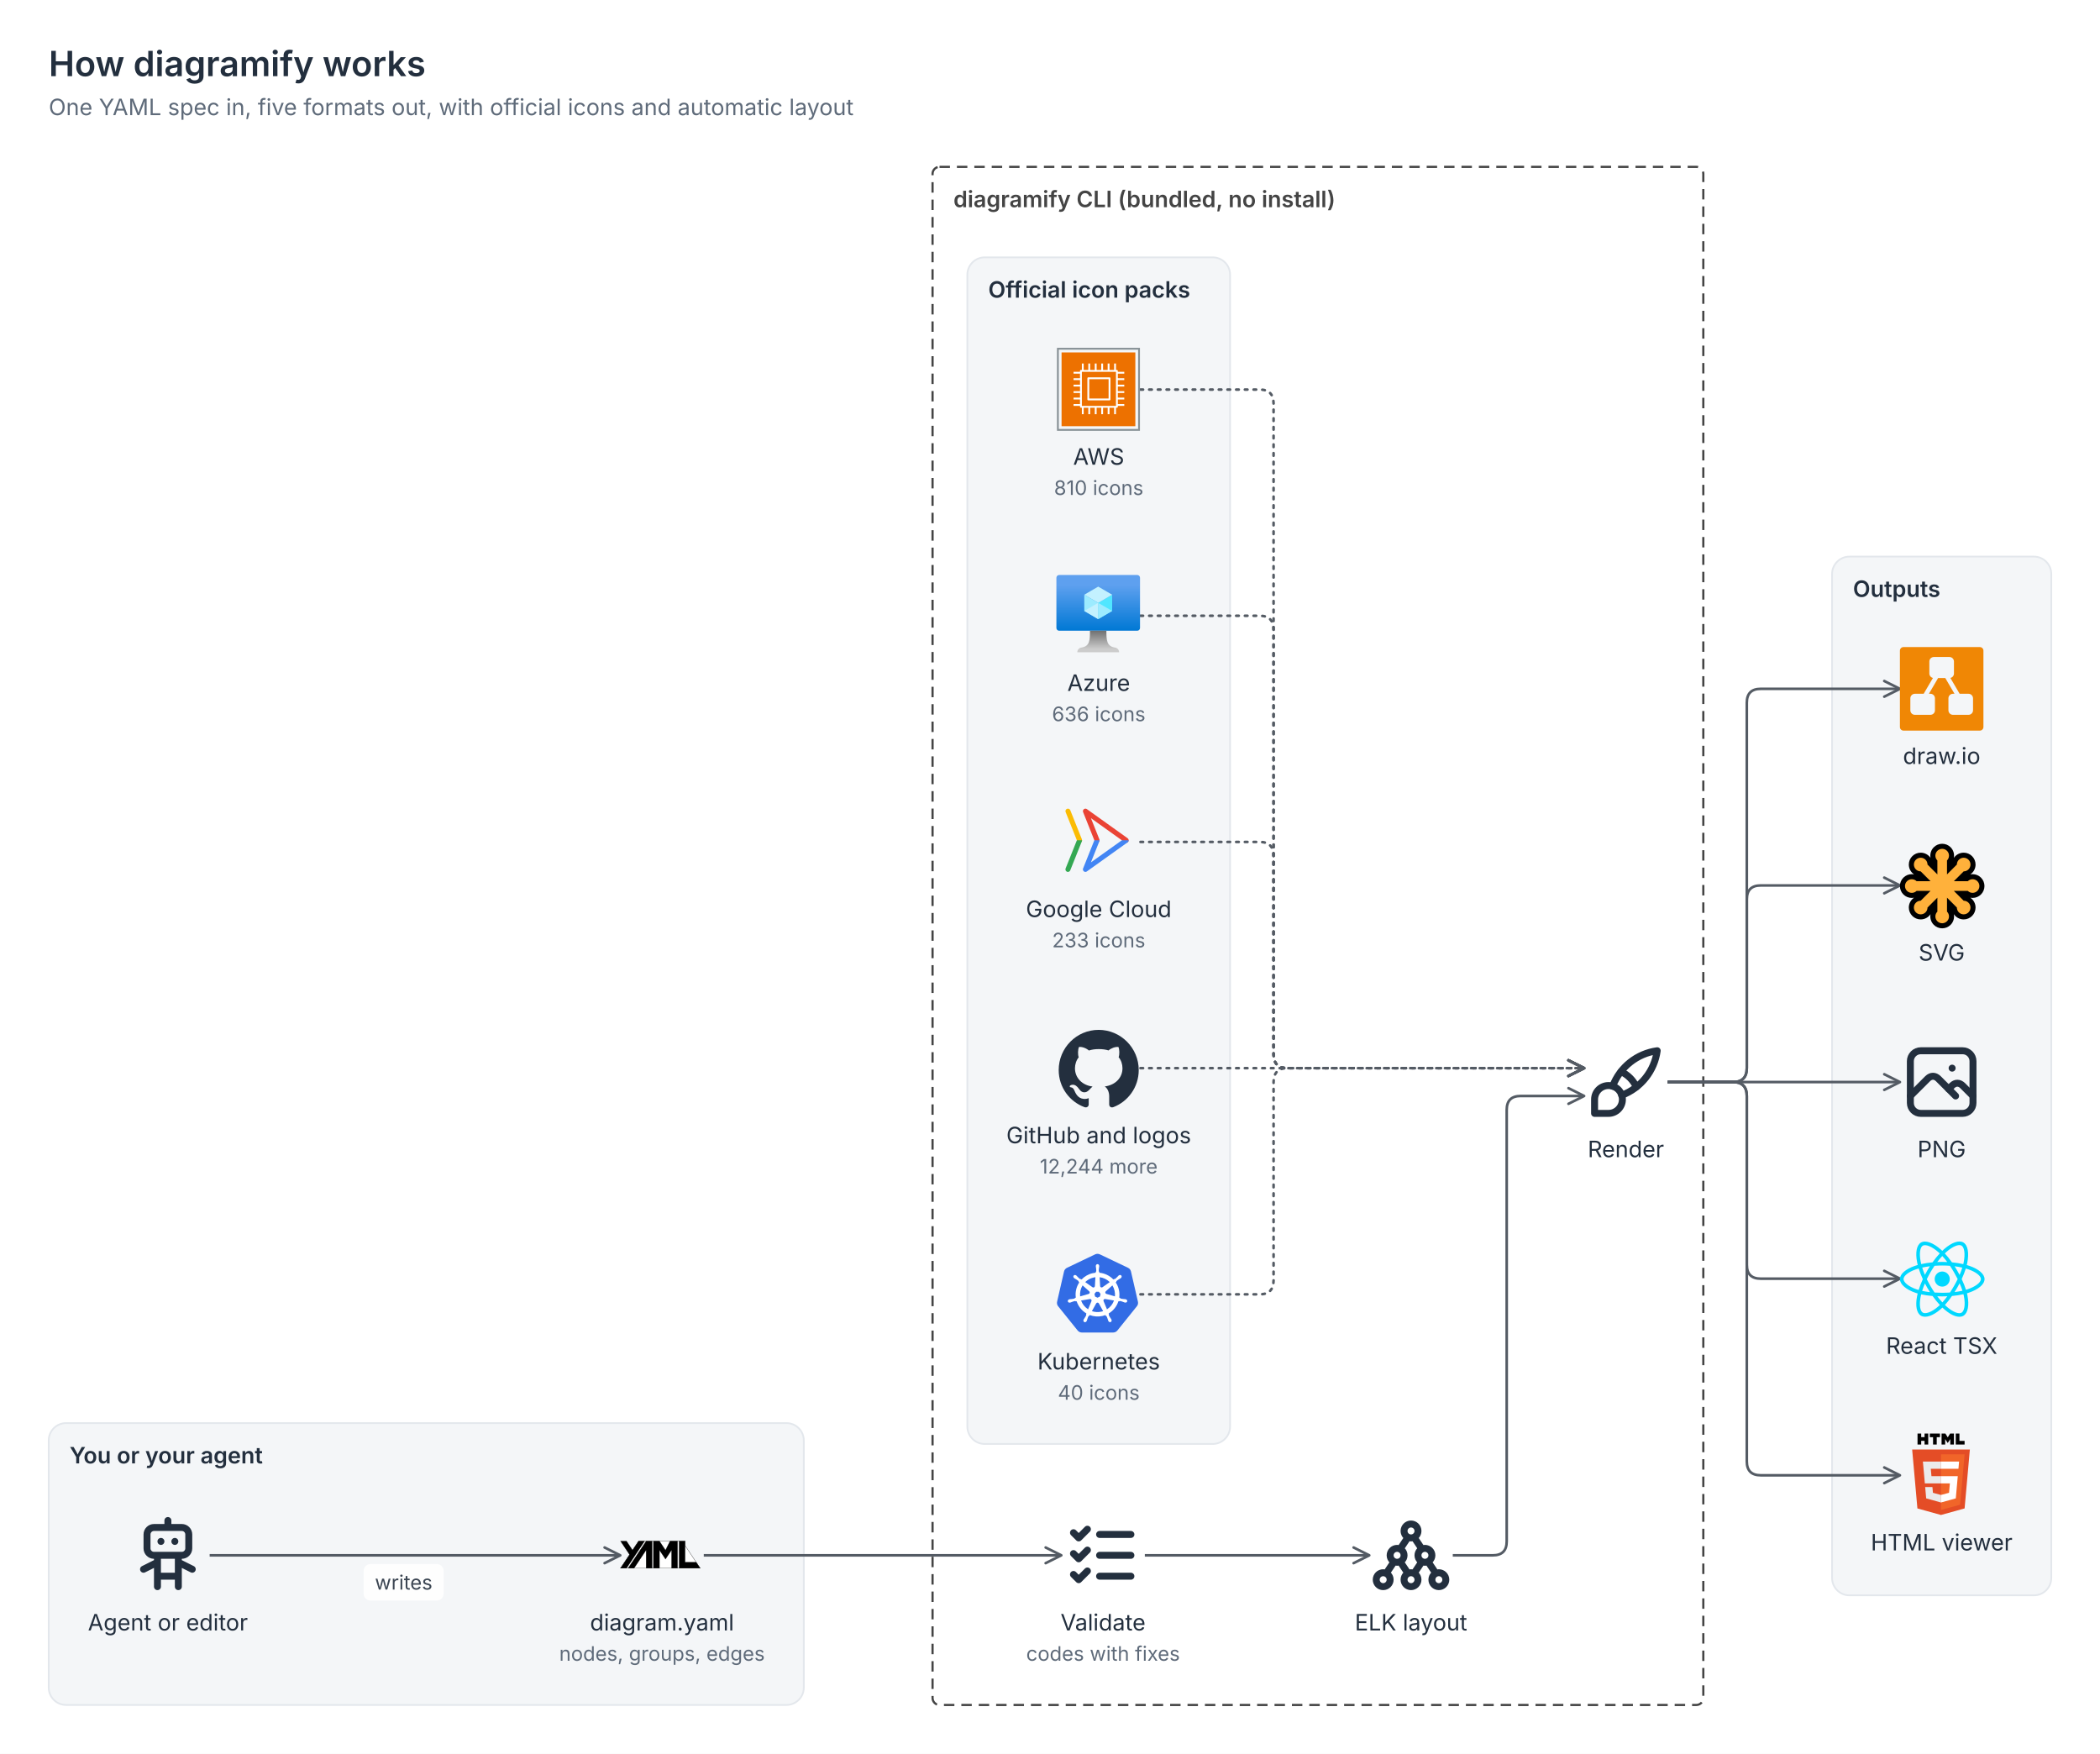
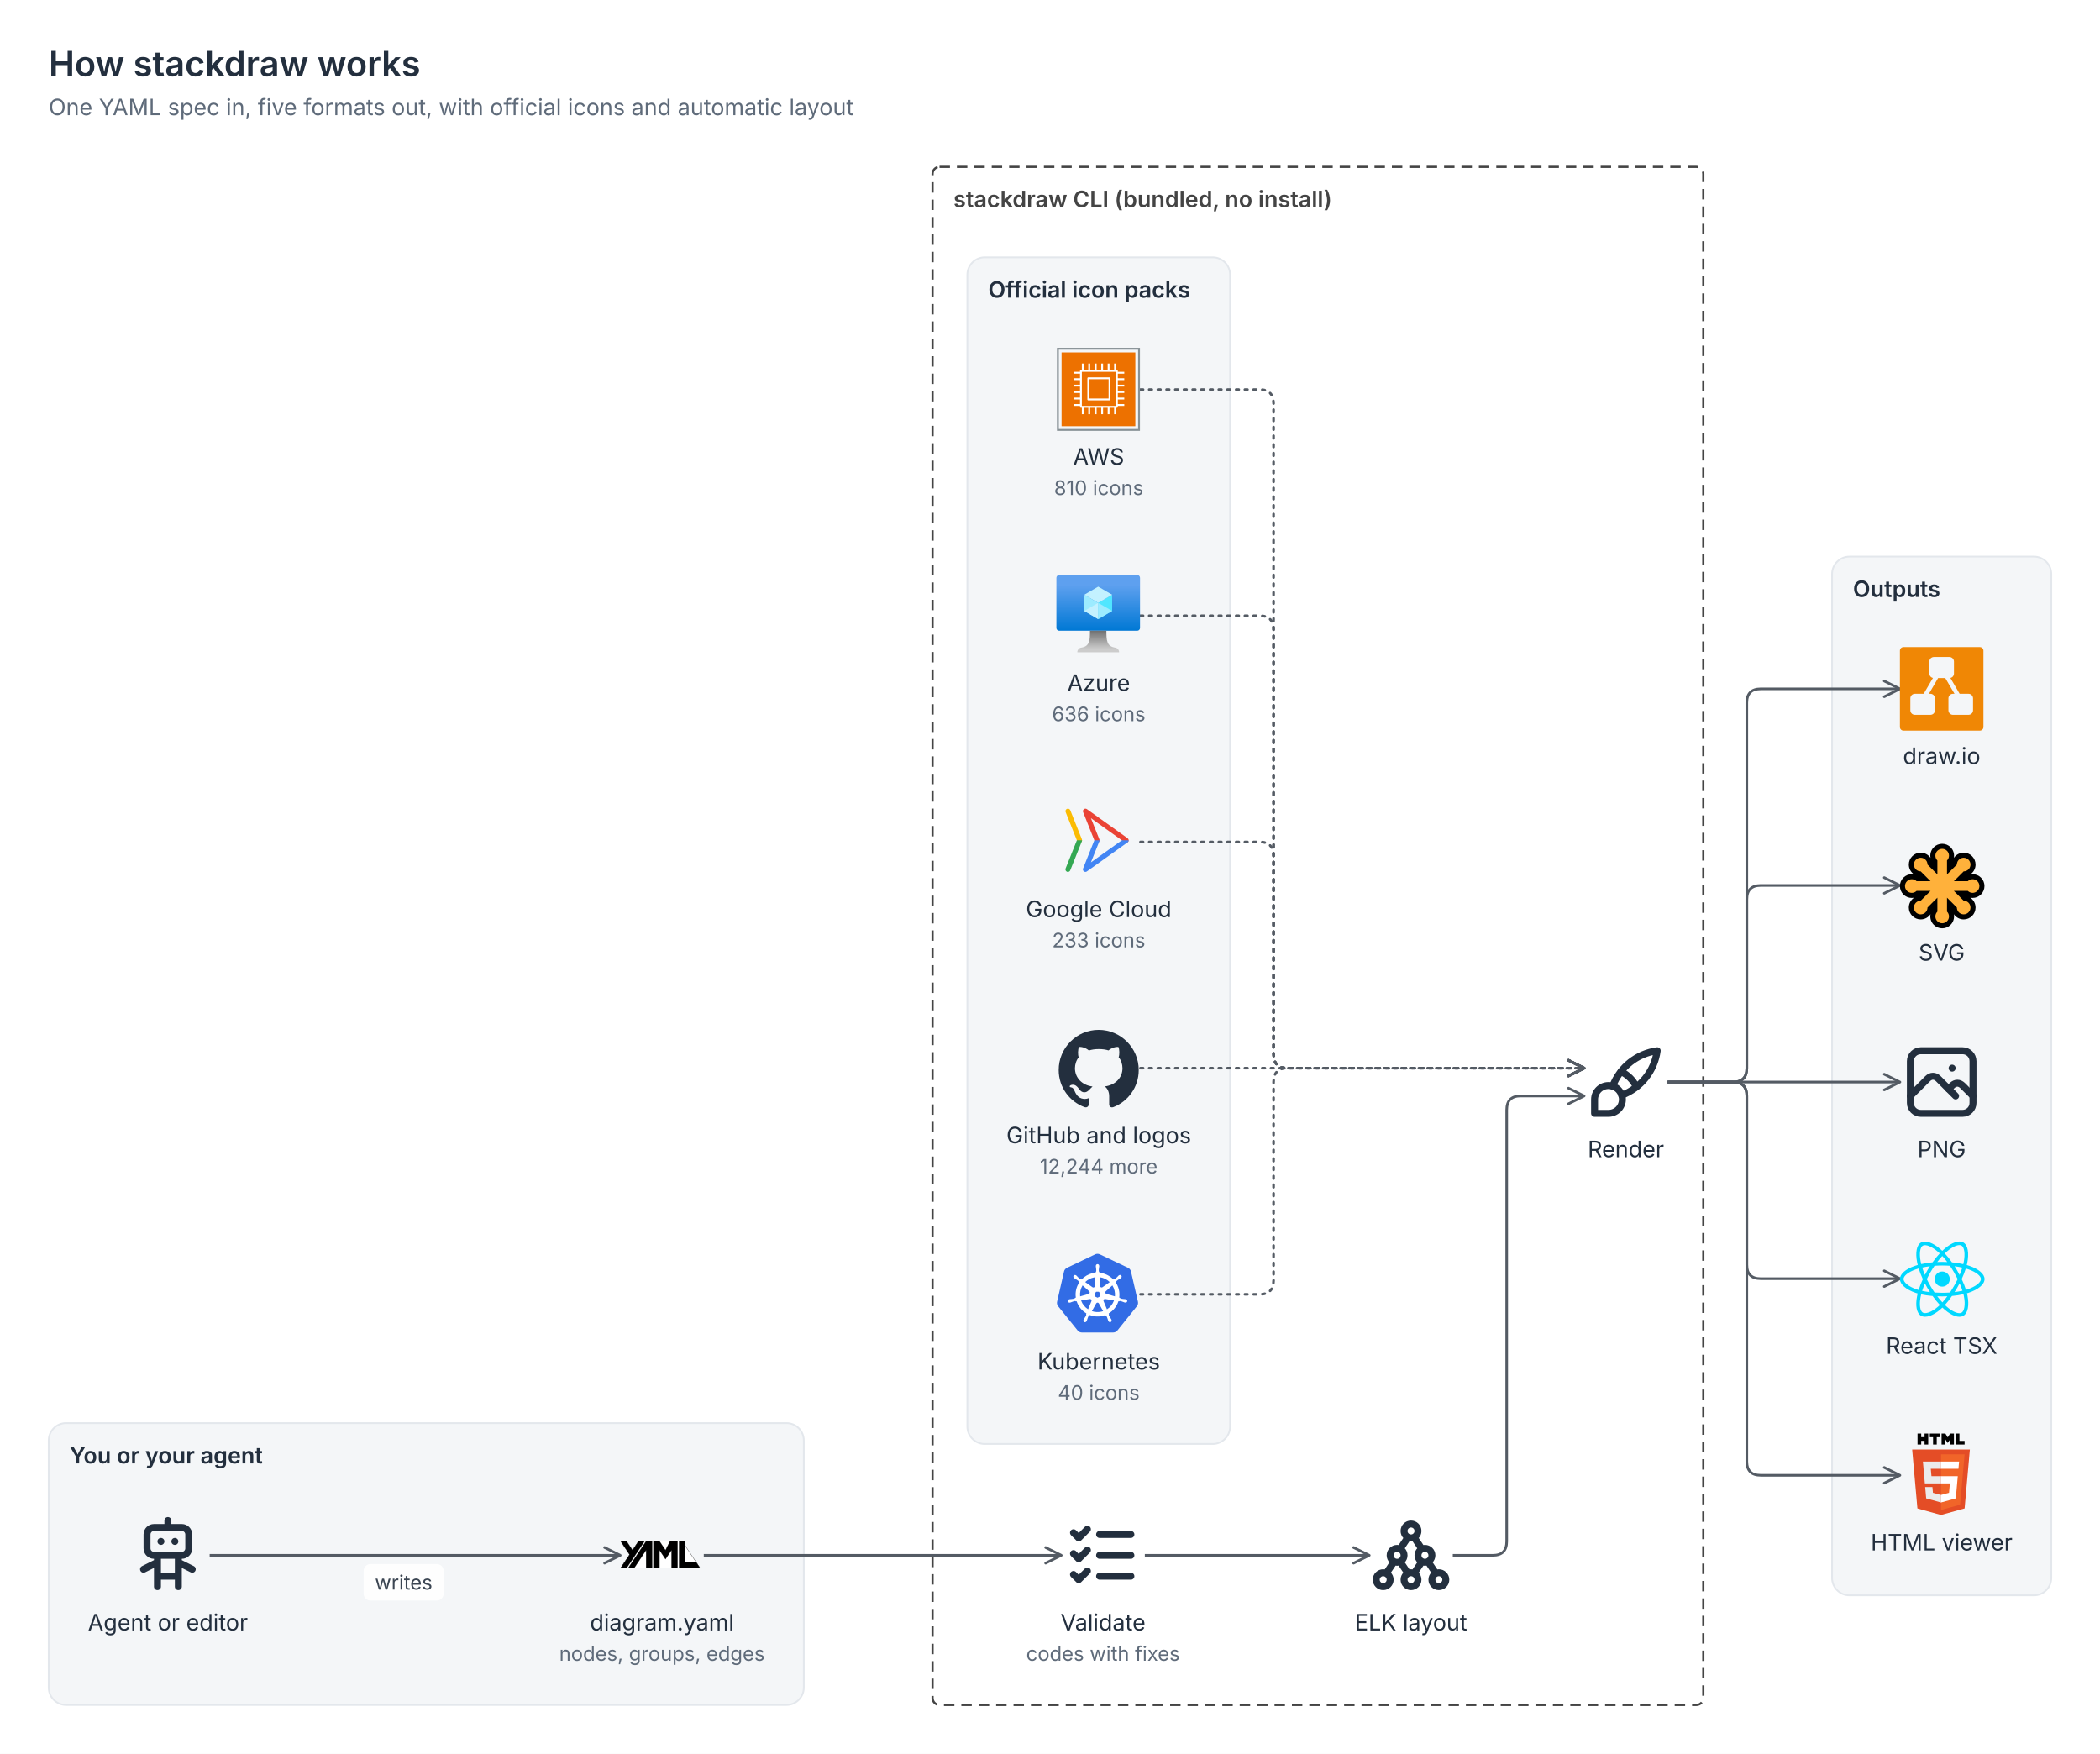
- <svg xmlns="http://www.w3.org/2000/svg" width="1207" height="1008" viewBox="0 0 1207 1008" role="img" aria-labelledby="dfy-title dfy-desc" font-family="Inter, 'Segoe UI', -apple-system, BlinkMacSystemFont, Roboto, 'Helvetica Neue', Arial, sans-serif">
+ <svg xmlns="http://www.w3.org/2000/svg" width="1207" height="1008" viewBox="0 0 1207 1008" role="img" aria-labelledby="sdw-title sdw-desc" font-family="Inter, 'Segoe UI', -apple-system, BlinkMacSystemFont, Roboto, 'Helvetica Neue', Arial, sans-serif">
  <rect width="1207" height="1008" fill="#ffffff" />
  <text font-size="20" font-weight="600" fill="#232f3e">
-     <tspan x="28" y="43.78">How diagramify works</tspan>
+     <tspan x="28" y="43.78">How stackdraw works</tspan>
  </text>
  <text font-size="13" fill="#5f6b7a">
    <tspan x="28" y="66.18">One YAML spec in, five formats out, with official icons and automatic layout</tspan>
  </text>
  <g id="g-author">
    <rect x="28" y="817.9" width="434" height="162" rx="10" fill="#f4f6f8" stroke="#e3e7ec" stroke-width="1" />
  </g>
  <g id="g-engine">
    <rect x="536" y="95.9" width="443" height="884" rx="4" fill="none" stroke="#444444" stroke-width="1.25" stroke-dasharray="6 4" />
  </g>
  <g id="g-outputs">
    <rect x="1053" y="319.9" width="126" height="597" rx="10" fill="#f4f6f8" stroke="#e3e7ec" stroke-width="1" />
  </g>
  <g id="g-catalog">
    <rect x="556" y="147.9" width="151" height="682" rx="10" fill="#f4f6f8" stroke="#e3e7ec" stroke-width="1" />
  </g>
  <g id="e-e1">
    <path d="M120.5 893.9 L355.75 893.9" fill="none" stroke="#545b64" stroke-width="1.5" stroke-linejoin="round" />
    <g opacity="0">
      <circle r="8.28" fill="#0972d3" fill-opacity="0.22" />
      <circle r="3.6" fill="#0972d3" />
      <animateMotion path="M120.5 893.9 L355.75 893.9" dur="2.473s" repeatCount="indefinite" calcMode="linear" keyPoints="0;0;1;1" keyTimes="0;0;0.636;1" />
      <animate attributeName="opacity" values="0;1;1;0;0" keyTimes="0;0.049;0.588;0.636;1" dur="2.473s" repeatCount="indefinite" />
    </g>
    <path d="M347.5 898.4 L356.5 893.9 L347.5 889.4" fill="none" stroke="#545b64" stroke-width="1.5" stroke-linecap="round" stroke-linejoin="round" />
    <rect x="209" y="898.9" width="46" height="21" rx="4" fill="#ffffff" fill-opacity="0.92" />
    <text font-size="11.5" fill="#3b4552" text-anchor="middle">
      <tspan x="232" y="913.58">writes</tspan>
    </text>
  </g>
  <g id="e-e2">
    <path d="M404.5 893.9 L459 893.9 Q467 893.9 475 893.9 L523 893.9 Q531 893.9 539 893.9 L609.25 893.9" fill="none" stroke="#545b64" stroke-width="1.5" stroke-linejoin="round" />
    <g opacity="0">
      <circle r="8.28" fill="#0972d3" fill-opacity="0.22" />
      <circle r="3.6" fill="#0972d3" />
      <animateMotion path="M404.5 893.9 L459 893.9 Q467 893.9 475 893.9 L523 893.9 Q531 893.9 539 893.9 L609.25 893.9" dur="2.27s" repeatCount="indefinite" begin="-1.403s" calcMode="linear" keyPoints="0;0;1;1" keyTimes="0;0;0.604;1" />
      <animate attributeName="opacity" values="0;1;1;0;0" keyTimes="0;0.053;0.551;0.604;1" dur="2.27s" repeatCount="indefinite" begin="-1.403s" />
    </g>
    <path d="M601 898.4 L610 893.9 L601 889.4" fill="none" stroke="#545b64" stroke-width="1.5" stroke-linecap="round" stroke-linejoin="round" />
  </g>
  <g id="e-e3">
    <path d="M658 893.9 L786.25 893.9" fill="none" stroke="#545b64" stroke-width="1.5" stroke-linejoin="round" />
    <g opacity="0">
      <circle r="8.28" fill="#0972d3" fill-opacity="0.22" />
      <circle r="3.6" fill="#0972d3" />
      <animateMotion path="M658 893.9 L786.25 893.9" dur="1.76s" repeatCount="indefinite" begin="-0.415s" calcMode="linear" keyPoints="0;0;1;1" keyTimes="0;0;0.489;1" />
      <animate attributeName="opacity" values="0;1;1;0;0" keyTimes="0;0.068;0.42;0.489;1" dur="1.76s" repeatCount="indefinite" begin="-0.415s" />
    </g>
    <path d="M778 898.4 L787 893.9 L778 889.4" fill="none" stroke="#545b64" stroke-width="1.5" stroke-linecap="round" stroke-linejoin="round" />
  </g>
  <g id="e-e4">
    <path d="M835 893.9 L858 893.9 Q866 893.9 866 885.9 L866 637.9 Q866 629.9 874 629.9 L909.75 629.9" fill="none" stroke="#545b64" stroke-width="1.5" stroke-linejoin="round" />
    <g opacity="0">
      <circle r="8.28" fill="#0972d3" fill-opacity="0.22" />
      <circle r="3.6" fill="#0972d3" />
      <animateMotion path="M835 893.9 L858 893.9 Q866 893.9 866 885.9 L866 637.9 Q866 629.9 874 629.9 L909.75 629.9" dur="3.163s" repeatCount="indefinite" begin="-2.702s" calcMode="linear" keyPoints="0;0;1;1" keyTimes="0;0;0.716;1" />
      <animate attributeName="opacity" values="0;1;1;0;0" keyTimes="0;0.038;0.678;0.716;1" dur="3.163s" repeatCount="indefinite" begin="-2.702s" />
    </g>
    <path d="M901.5 634.4 L910.5 629.9 L901.5 625.4" fill="none" stroke="#545b64" stroke-width="1.5" stroke-linecap="round" stroke-linejoin="round" />
  </g>
  <g id="e-e5">
    <path d="M655.5 223.9 L704 223.9 Q712 223.9 720 223.9 L724 223.9 Q732 223.9 732 231.9 L732 605.9 Q732 613.9 740 613.9 L803 613.9 Q811 613.9 819 613.9 L909.75 613.9" fill="none" stroke="#545b64" stroke-width="1.5" stroke-linejoin="round" stroke-dasharray="1.5 3.5" stroke-linecap="round" />
    <g opacity="0">
      <circle r="8.28" fill="#0972d3" fill-opacity="0.22" />
      <circle r="3.6" fill="#0972d3" />
      <animateMotion path="M655.5 223.9 L704 223.9 Q712 223.9 720 223.9 L724 223.9 Q732 223.9 732 231.9 L732 605.9 Q732 613.9 740 613.9 L803 613.9 Q811 613.9 819 613.9 L909.75 613.9" dur="3.3s" repeatCount="indefinite" begin="-1.558s" calcMode="linear" keyPoints="0;0;1;1" keyTimes="0;0;0.727;1" />
      <animate attributeName="opacity" values="0;1;1;0;0" keyTimes="0;0.036;0.691;0.727;1" dur="3.3s" repeatCount="indefinite" begin="-1.558s" />
    </g>
    <path d="M901.5 618.4 L910.5 613.9 L901.5 609.4" fill="none" stroke="#545b64" stroke-width="1.5" stroke-linecap="round" stroke-linejoin="round" />
  </g>
  <g id="e-e6">
    <path d="M655.5 353.9 L704 353.9 Q712 353.9 720 353.9 L724 353.9 Q732 353.9 732 361.9 L732 605.9 Q732 613.9 740 613.9 L803 613.9 Q811 613.9 819 613.9 L909.75 613.9" fill="none" stroke="#545b64" stroke-width="1.5" stroke-linejoin="round" stroke-dasharray="1.5 3.5" stroke-linecap="round" />
    <g opacity="0">
      <circle r="8.28" fill="#0972d3" fill-opacity="0.22" />
      <circle r="3.6" fill="#0972d3" />
      <animateMotion path="M655.5 353.9 L704 353.9 Q712 353.9 720 353.9 L724 353.9 Q732 353.9 732 361.9 L732 605.9 Q732 613.9 740 613.9 L803 613.9 Q811 613.9 819 613.9 L909.75 613.9" dur="3.3s" repeatCount="indefinite" begin="-0.298s" calcMode="linear" keyPoints="0;0;1;1" keyTimes="0;0;0.727;1" />
      <animate attributeName="opacity" values="0;1;1;0;0" keyTimes="0;0.036;0.691;0.727;1" dur="3.3s" repeatCount="indefinite" begin="-0.298s" />
    </g>
    <path d="M901.5 618.4 L910.5 613.9 L901.5 609.4" fill="none" stroke="#545b64" stroke-width="1.5" stroke-linecap="round" stroke-linejoin="round" />
  </g>
  <g id="e-e7">
    <path d="M655.5 483.9 L704 483.9 Q712 483.9 720 483.9 L724 483.9 Q732 483.9 732 491.9 L732 605.9 Q732 613.9 740 613.9 L803 613.9 Q811 613.9 819 613.9 L909.75 613.9" fill="none" stroke="#545b64" stroke-width="1.5" stroke-linejoin="round" stroke-dasharray="1.5 3.5" stroke-linecap="round" />
    <g opacity="0">
      <circle r="8.28" fill="#0972d3" fill-opacity="0.22" />
      <circle r="3.6" fill="#0972d3" />
      <animateMotion path="M655.5 483.9 L704 483.9 Q712 483.9 720 483.9 L724 483.9 Q732 483.9 732 491.9 L732 605.9 Q732 613.9 740 613.9 L803 613.9 Q811 613.9 819 613.9 L909.75 613.9" dur="3.3s" repeatCount="indefinite" begin="-2.337s" calcMode="linear" keyPoints="0;0;1;1" keyTimes="0;0;0.727;1" />
      <animate attributeName="opacity" values="0;1;1;0;0" keyTimes="0;0.036;0.691;0.727;1" dur="3.3s" repeatCount="indefinite" begin="-2.337s" />
    </g>
    <path d="M901.5 618.4 L910.5 613.9 L901.5 609.4" fill="none" stroke="#545b64" stroke-width="1.5" stroke-linecap="round" stroke-linejoin="round" />
  </g>
  <g id="e-e8">
    <path d="M655.5 743.9 L704 743.9 Q712 743.9 720 743.9 L724 743.9 Q732 743.9 732 735.9 L732 621.9 Q732 613.9 740 613.9 L803 613.9 Q811 613.9 819 613.9 L909.75 613.9" fill="none" stroke="#545b64" stroke-width="1.5" stroke-linejoin="round" stroke-dasharray="1.5 3.5" stroke-linecap="round" />
    <g opacity="0">
      <circle r="8.28" fill="#0972d3" fill-opacity="0.22" />
      <circle r="3.6" fill="#0972d3" />
      <animateMotion path="M655.5 743.9 L704 743.9 Q712 743.9 720 743.9 L724 743.9 Q732 743.9 732 735.9 L732 621.9 Q732 613.9 740 613.9 L803 613.9 Q811 613.9 819 613.9 L909.75 613.9" dur="3.3s" repeatCount="indefinite" begin="-1.077s" calcMode="linear" keyPoints="0;0;1;1" keyTimes="0;0;0.727;1" />
      <animate attributeName="opacity" values="0;1;1;0;0" keyTimes="0;0.036;0.691;0.727;1" dur="3.3s" repeatCount="indefinite" begin="-1.077s" />
    </g>
    <path d="M901.5 618.4 L910.5 613.9 L901.5 609.4" fill="none" stroke="#545b64" stroke-width="1.5" stroke-linecap="round" stroke-linejoin="round" />
  </g>
  <g id="e-e9">
    <path d="M655.5 613.9 L704 613.9 Q712 613.9 720 613.9 L803 613.9 Q811 613.9 819 613.9 L909.75 613.9" fill="none" stroke="#545b64" stroke-width="1.5" stroke-linejoin="round" stroke-dasharray="1.5 3.5" stroke-linecap="round" />
    <g opacity="0">
      <circle r="8.28" fill="#0972d3" fill-opacity="0.22" />
      <circle r="3.6" fill="#0972d3" />
      <animateMotion path="M655.5 613.9 L704 613.9 Q712 613.9 720 613.9 L803 613.9 Q811 613.9 819 613.9 L909.75 613.9" dur="2.6s" repeatCount="indefinite" begin="-2.455s" calcMode="linear" keyPoints="0;0;1;1" keyTimes="0;0;0.654;1" />
      <animate attributeName="opacity" values="0;1;1;0;0" keyTimes="0;0.046;0.608;0.654;1" dur="2.6s" repeatCount="indefinite" begin="-2.455s" />
    </g>
    <path d="M901.5 618.4 L910.5 613.9 L901.5 609.4" fill="none" stroke="#545b64" stroke-width="1.5" stroke-linecap="round" stroke-linejoin="round" />
  </g>
  <g id="e-e10">
    <path d="M958.5 621.9 L976 621.9 Q984 621.9 992 621.9 L996 621.9 Q1004 621.9 1004 613.9 L1004 516.9 Q1004 508.9 1012 508.9 L1040 508.9 Q1048 508.9 1056 508.9 L1091.25 508.9" fill="none" stroke="#545b64" stroke-width="1.5" stroke-linejoin="round" />
    <g opacity="0">
      <circle r="8.28" fill="#0972d3" fill-opacity="0.22" />
      <circle r="3.6" fill="#0972d3" />
      <animateMotion path="M958.5 621.9 L976 621.9 Q984 621.9 992 621.9 L996 621.9 Q1004 621.9 1004 613.9 L1004 516.9 Q1004 508.9 1012 508.9 L1040 508.9 Q1048 508.9 1056 508.9 L1091.25 508.9" dur="2.543s" repeatCount="indefinite" begin="-1.43s" calcMode="linear" keyPoints="0;0;1;1" keyTimes="0;0;0.646;1" />
      <animate attributeName="opacity" values="0;1;1;0;0" keyTimes="0;0.047;0.599;0.646;1" dur="2.543s" repeatCount="indefinite" begin="-1.43s" />
    </g>
    <path d="M1083 513.4 L1092 508.9 L1083 504.4" fill="none" stroke="#545b64" stroke-width="1.5" stroke-linecap="round" stroke-linejoin="round" />
  </g>
  <g id="e-e11">
    <path d="M958.5 621.9 L976 621.9 Q984 621.9 992 621.9 L1040 621.9 Q1048 621.9 1056 621.9 L1091.25 621.9" fill="none" stroke="#545b64" stroke-width="1.5" stroke-linejoin="round" />
    <g opacity="0">
      <circle r="8.28" fill="#0972d3" fill-opacity="0.22" />
      <circle r="3.6" fill="#0972d3" />
      <animateMotion path="M958.5 621.9 L976 621.9 Q984 621.9 992 621.9 L1040 621.9 Q1048 621.9 1056 621.9 L1091.25 621.9" dur="1.79s" repeatCount="indefinite" begin="-0.323s" calcMode="linear" keyPoints="0;0;1;1" keyTimes="0;0;0.497;1" />
      <animate attributeName="opacity" values="0;1;1;0;0" keyTimes="0;0.067;0.43;0.497;1" dur="1.79s" repeatCount="indefinite" begin="-0.323s" />
    </g>
    <path d="M1083 626.4 L1092 621.9 L1083 617.4" fill="none" stroke="#545b64" stroke-width="1.5" stroke-linecap="round" stroke-linejoin="round" />
  </g>
  <g id="e-e12">
    <path d="M958.5 621.9 L976 621.9 Q984 621.9 992 621.9 L996 621.9 Q1004 621.9 1004 613.9 L1004 403.9 Q1004 395.9 1012 395.9 L1040 395.9 Q1048 395.9 1056 395.9 L1091.25 395.9" fill="none" stroke="#545b64" stroke-width="1.5" stroke-linejoin="round" />
    <g opacity="0">
      <circle r="8.28" fill="#0972d3" fill-opacity="0.22" />
      <circle r="3.6" fill="#0972d3" />
      <animateMotion path="M958.5 621.9 L976 621.9 Q984 621.9 992 621.9 L996 621.9 Q1004 621.9 1004 613.9 L1004 403.9 Q1004 395.9 1012 395.9 L1040 395.9 Q1048 395.9 1056 395.9 L1091.25 395.9" dur="3.297s" repeatCount="indefinite" begin="-2.632s" calcMode="linear" keyPoints="0;0;1;1" keyTimes="0;0;0.727;1" />
      <animate attributeName="opacity" values="0;1;1;0;0" keyTimes="0;0.036;0.691;0.727;1" dur="3.297s" repeatCount="indefinite" begin="-2.632s" />
    </g>
    <path d="M1083 400.4 L1092 395.9 L1083 391.4" fill="none" stroke="#545b64" stroke-width="1.5" stroke-linecap="round" stroke-linejoin="round" />
  </g>
  <g id="e-e13">
    <path d="M958.5 621.9 L976 621.9 Q984 621.9 992 621.9 L996 621.9 Q1004 621.9 1004 629.9 L1004 726.9 Q1004 734.9 1012 734.9 L1040 734.9 Q1048 734.9 1056 734.9 L1091.25 734.9" fill="none" stroke="#545b64" stroke-width="1.5" stroke-linejoin="round" />
    <g opacity="0">
      <circle r="8.28" fill="#0972d3" fill-opacity="0.22" />
      <circle r="3.6" fill="#0972d3" />
      <animateMotion path="M958.5 621.9 L976 621.9 Q984 621.9 992 621.9 L996 621.9 Q1004 621.9 1004 629.9 L1004 726.9 Q1004 734.9 1012 734.9 L1040 734.9 Q1048 734.9 1056 734.9 L1091.25 734.9" dur="2.543s" repeatCount="indefinite" begin="-1.059s" calcMode="linear" keyPoints="0;0;1;1" keyTimes="0;0;0.646;1" />
      <animate attributeName="opacity" values="0;1;1;0;0" keyTimes="0;0.047;0.599;0.646;1" dur="2.543s" repeatCount="indefinite" begin="-1.059s" />
    </g>
    <path d="M1083 739.4 L1092 734.9 L1083 730.4" fill="none" stroke="#545b64" stroke-width="1.5" stroke-linecap="round" stroke-linejoin="round" />
  </g>
  <g id="e-e14">
    <path d="M958.5 621.9 L976 621.9 Q984 621.9 992 621.9 L996 621.9 Q1004 621.9 1004 629.9 L1004 839.9 Q1004 847.9 1012 847.9 L1040 847.9 Q1048 847.9 1056 847.9 L1091.25 847.9" fill="none" stroke="#545b64" stroke-width="1.5" stroke-linejoin="round" />
    <g opacity="0">
      <circle r="8.28" fill="#0972d3" fill-opacity="0.22" />
      <circle r="3.6" fill="#0972d3" />
      <animateMotion path="M958.5 621.9 L976 621.9 Q984 621.9 992 621.9 L996 621.9 Q1004 621.9 1004 629.9 L1004 839.9 Q1004 847.9 1012 847.9 L1040 847.9 Q1048 847.9 1056 847.9 L1091.25 847.9" dur="3.297s" repeatCount="indefinite" begin="-0.114s" calcMode="linear" keyPoints="0;0;1;1" keyTimes="0;0;0.727;1" />
      <animate attributeName="opacity" values="0;1;1;0;0" keyTimes="0;0.036;0.691;0.727;1" dur="3.297s" repeatCount="indefinite" begin="-0.114s" />
    </g>
    <path d="M1083 852.4 L1092 847.9 L1083 843.4" fill="none" stroke="#545b64" stroke-width="1.5" stroke-linecap="round" stroke-linejoin="round" />
  </g>
  <g id="gh-author">
    <rect x="36" y="826.9" width="120.56" height="18.9" rx="3" fill="#f4f6f8" />
    <text font-size="13" font-weight="600" fill="#232f3e">
      <tspan x="40" y="841.08">You or your agent</tspan>
    </text>
  </g>
  <g id="gh-engine">
-     <rect x="544" y="104.9" width="227.58" height="18.9" rx="3" fill="#ffffff" />
+     <rect x="544" y="104.9" width="225.86" height="18.9" rx="3" fill="#ffffff" />
    <text font-size="13" font-weight="600" fill="#444444">
-       <tspan x="548" y="119.08">diagramify CLI (bundled, no install)</tspan>
+       <tspan x="548" y="119.08">stackdraw CLI (bundled, no install)</tspan>
    </text>
  </g>
  <g id="gh-outputs">
    <rect x="1061" y="328.9" width="58.34" height="18.9" rx="3" fill="#f4f6f8" />
    <text font-size="13" font-weight="600" fill="#232f3e">
      <tspan x="1065" y="343.08">Outputs</tspan>
    </text>
  </g>
  <g id="gh-catalog">
    <rect x="564" y="156.9" width="124.43" height="18.9" rx="3" fill="#f4f6f8" />
    <text font-size="13" font-weight="600" fill="#232f3e">
      <tspan x="568" y="171.08">Official icon packs</tspan>
    </text>
  </g>
  <g id="n-agent">
    <g transform="translate(72.5 869.9) scale(2)">
      <path fill="none" stroke="#232f3e" stroke-linecap="round" stroke-linejoin="round" stroke-width="2" d="M6 6a2 2 0 0 1 2-2h8a2 2 0 0 1 2 2v4a2 2 0 0 1-2 2H8a2 2 0 0 1-2-2zm6-4v2m-3 8v9m6-9v9M5 16l4-2m6 0l4 2M9 18h6M10 8v.01M14 8v.01" />
    </g>
    <text font-size="13" fill="#232f3e" text-anchor="middle">
      <tspan x="96.51" y="937.08">Agent or editor</tspan>
    </text>
  </g>
  <g id="n-spec">
    <g transform="translate(356.5 885.65) scale(0.09)">
      <path fill="#fff" d="M117.109.803h297.05v28.902L510.5 174.216H1.5z" />
      <path d="M414.962 0H116.68L0 175.019h512L414.962 29.46zm-1.606 1.606v28.342L509 173.413H3L117.539 1.606z" />
      <path stroke="#000" d="M117.109.803h38.536L40.036 174.216H1.5l57.805-86.707L1.5.803h38.536l38.537 57.804zM49.67 174.216h38.537l77.072-115.609v115.609h38.536V.803h-38.536zm162.174 0h38.536V58.607l38.536 57.805l38.537-57.805v115.609h38.536V.803h-48.17l-28.903 57.804L250.38.803h-38.536zm163.779 0H510.5l-25.691-38.536h-70.65V.803h-38.536z" />
    </g>
    <text font-size="13" fill="#232f3e" text-anchor="middle">
      <tspan x="380.51" y="937.08">diagram.yaml</tspan>
    </text>
    <text font-size="11.5" fill="#5f6b7a" text-anchor="middle">
      <tspan x="380.5" y="954.48">nodes, groups, edges</tspan>
    </text>
  </g>
  <g id="n-validate">
    <g transform="translate(610 869.9) scale(2)">
      <path fill="none" stroke="#232f3e" stroke-linecap="round" stroke-linejoin="round" stroke-width="2" d="M3.5 5.5L5 7l2.5-2.5m-4 7L5 13l2.5-2.5m-4 7L5 19l2.5-2.5M11 6h9m-9 6h9m-9 6h9" />
    </g>
    <text font-size="13" fill="#232f3e" text-anchor="middle">
      <tspan x="634" y="937.08">Validate</tspan>
    </text>
    <text font-size="11.5" fill="#5f6b7a" text-anchor="middle">
      <tspan x="634" y="954.48">codes with fixes</tspan>
    </text>
  </g>
  <g id="n-aws">
    <g transform="translate(607.5 199.9) scale(0.53)">
      <g fill="none" fill-rule="evenodd">
        <rect width="80" height="80" x="5" y="5" fill="#ed7100" />
        <rect width="88" height="88" x="1" y="1" stroke="#879196" stroke-width="2" />
        <path fill="#fff" d="M35 55h21V34H35zm-1 2h23a1 1 0 0 0 1-1V33a1 1 0 0 0-1-1H34a1 1 0 0 0-1 1v23a1 1 0 0 0 1 1m-7 6h37V26H27zm46-35v-2h-7v-1a1 1 0 0 0-1-1h-1v-7h-2v7h-5v-7h-2v7h-5v-7h-2v7h-5v-7h-2v7h-5v-7h-2v7h-5v-7h-2v7h-1a1 1 0 0 0-1 1v1h-7v2h7v5h-7v2h7v5h-7v2h7v5h-7v2h7v5h-7v2h7v5h-7v2h7v1a1 1 0 0 0 1 1h1v7h2v-7h5v7h2v-7h5v7h2v-7h5v7h2v-7h5v7h2v-7h5v7h2v-7h1a1 1 0 0 0 1-1v-1h7v-2h-7v-5h7v-2h-7v-5h7v-2h-7v-5h7v-2h-7v-5h7v-2h-7v-5z" />
      </g>
    </g>
    <text font-size="13" fill="#232f3e" text-anchor="middle">
      <tspan x="631.5" y="267.08">AWS</tspan>
    </text>
    <text font-size="11.5" fill="#5f6b7a" text-anchor="middle">
      <tspan x="631.5" y="284.48">810 icons</tspan>
    </text>
  </g>
  <g id="n-azure">
    <g transform="translate(607.5 329.9) scale(2.67)">
      <defs>
        <linearGradient id="i5-qi_a" x1="8.88" x2="8.88" y1="12.21" y2=".21" gradientUnits="userSpaceOnUse">
          <stop offset="0" stop-color="#0078d4" />
          <stop offset=".82" stop-color="#5ea0ef" />
        </linearGradient>
        <linearGradient id="i5-qi_b" x1="8.88" x2="8.88" y1="16.84" y2="12.21" gradientUnits="userSpaceOnUse">
          <stop offset=".15" stop-color="#ccc" />
          <stop offset="1" stop-color="#707070" />
        </linearGradient>
      </defs>
      <rect width="18" height="12" x="-.12" y=".21" fill="url(#i5-qi_a)" rx=".6" />
      <polygon fill="#50e6ff" points="11.88 4.46 11.88 7.95 8.88 9.71 8.88 6.21 11.88 4.46" />
      <polygon fill="#c3f1ff" points="11.88 4.46 8.88 6.22 5.88 4.46 8.88 2.71 11.88 4.46" />
      <polygon fill="#9cebff" points="8.88 6.22 8.88 9.71 5.88 7.95 5.88 4.46 8.88 6.22" />
      <polygon fill="#c3f1ff" points="5.88 7.95 8.88 6.21 8.88 9.71 5.88 7.95" />
      <polygon fill="#9cebff" points="11.88 7.95 8.88 6.21 8.88 9.71 11.88 7.95" />
      <path fill="url(#i5-qi_b)" d="M12.49 15.84c-1.78-.28-1.85-1.56-1.85-3.63H7.11c0 2.07-.06 3.35-1.84 3.63a1 1 0 0 0-.89 1h9a1 1 0 0 0-.89-1" />
    </g>
    <text font-size="13" fill="#232f3e" text-anchor="middle">
      <tspan x="631.51" y="397.08">Azure</tspan>
    </text>
    <text font-size="11.5" fill="#5f6b7a" text-anchor="middle">
      <tspan x="631.51" y="414.48">636 icons</tspan>
    </text>
  </g>
  <g id="n-gcp">
    <g transform="translate(607.5 459.9) scale(0.09)">
      <rect width="512" height="512" fill="none" />
      <path fill="#fbbc04" d="M144.4 272c-6.4 0-12.4-3.8-14.9-10.1l-74.1-186c-3.3-8.2.7-17.5 8.9-20.8s17.5.7 20.8 8.9l74.2 186c3.3 8.2-.7 17.5-8.9 20.8-1.9.8-3.9 1.1-5.9 1.1h-.1Z" />
      <path fill="#ea4335" d="M256 272c-6.4 0-12.4-3.8-14.9-10.1L167 75.9c-2.6-6.6-.6-14.1 5-18.5s13.4-4.5 19.2-.4l260.1 186c7.2 5.1 8.9 15.1 3.7 22.3s-15.1 8.9-22.3 3.7L216.9 114.7l54 135.3c3.3 8.2-.7 17.5-8.9 20.8-1.9.8-4 1.1-5.9 1.1h-.1Z" />
      <path fill="#34a853" d="m127.2 256-72 180c-3.3 8.2.7 17.5 8.9 20.8 3.1 1.2 4 1.1 5.9 1.1 6.3 0 12.4-3.8 14.9-10.1l74.4-186c.8-2 1.1-4 1.1-5.9h-33.2Z" />
      <path fill="#4285f4" d="M414.5 256 216.8 397.2l54.1-135.3c.8-2 1.1-4 1.1-5.9h-33.2l-72 180c-2.6 6.6-.6 14.1 5 18.5 2.9 2.3 6.4 3.4 9.9 3.4s6.5-1 9.3-3l260.4-186c4.4-3.1 6.7-8 6.7-13h-43.6Z" />
    </g>
    <text font-size="13" fill="#232f3e" text-anchor="middle">
      <tspan x="631.5" y="527.08">Google Cloud</tspan>
    </text>
    <text font-size="11.5" fill="#5f6b7a" text-anchor="middle">
      <tspan x="631.5" y="544.48">233 icons</tspan>
    </text>
  </g>
  <g id="n-k8s">
    <g transform="translate(607.5 720.61) scale(0.06)">
      <path fill="#326ce5" d="M385.808.067a51.655 51.233 0 0 0-19.795 5.01L95.888 134.144a51.655 51.233 0 0 0-27.95 34.753L1.299 458.82A51.655 51.233 0 0 0 8.31 498.1a51.655 51.233 0 0 0 2.937 4.078l186.97 232.468a51.655 51.233 0 0 0 40.386 19.277l299.835-.069a51.655 51.233 0 0 0 40.385-19.243l186.9-232.503a51.655 51.233 0 0 0 9.985-43.357l-66.746-289.92a51.655 51.233 0 0 0-27.948-34.754l-270.16-129a51.655 51.233 0 0 0-25.046-5.01" />
      <path fill="#fff" d="M389.467 272.057c-8.458 0-15.316 7.62-15.315 17.017 0 .144.03.282.033.425-.013 1.277-.074 2.815-.033 3.927.202 5.42 1.383 9.569 2.094 14.563 1.289 10.688 2.368 19.548 1.702 27.783-.648 3.105-2.935 5.945-4.974 7.92l-.36 6.479a199 199 0 0 0-27.685 4.254c-39.767 9.03-74.005 29.513-100.072 57.17a257 257 0 0 1-5.531-3.927c-2.734.37-5.498 1.213-9.097-.883-6.854-4.614-13.097-10.982-20.65-18.653-3.46-3.67-5.967-7.164-10.079-10.701-.934-.804-2.359-1.89-3.403-2.717-3.215-2.563-7.007-3.9-10.669-4.025-4.708-.16-9.24 1.68-12.206 5.4-5.273 6.613-3.585 16.721 3.763 22.58.075.06.154.105.23.164 1.01.818 2.246 1.867 3.174 2.552 4.363 3.222 8.35 4.871 12.697 7.429 9.16 5.656 16.753 10.347 22.776 16.002 2.352 2.507 2.763 6.925 3.077 8.836l4.908 4.385c-26.277 39.546-38.439 88.393-31.252 138.164l-6.414 1.865c-1.69 2.183-4.08 5.618-6.578 6.643-7.88 2.482-16.749 3.394-27.456 4.516-5.027.418-9.364.169-14.693 1.178-1.173.223-2.807.648-4.09.95-.045.008-.087.022-.132.032-.07.016-.161.05-.229.065-9.027 2.182-14.826 10.479-12.959 18.654s10.685 13.149 19.766 11.191c.066-.015.16-.017.23-.032.102-.024.192-.073.294-.098 1.266-.278 2.852-.587 3.96-.884 5.239-1.403 9.033-3.464 13.744-5.269 10.133-3.634 18.526-6.67 26.703-7.854 3.415-.267 7.013 2.108 8.803 3.11l6.676-1.146c15.362 47.63 47.557 86.126 88.324 110.282l-2.782 6.676c1.003 2.592 2.109 6.1 1.362 8.66-2.973 7.708-8.064 15.845-13.862 24.916-2.808 4.19-5.68 7.443-8.214 12.239-.607 1.148-1.379 2.91-1.964 4.123-3.936 8.422-1.049 18.122 6.512 21.762 7.61 3.663 17.053-.2 21.14-8.64.007-.011.028-.02.033-.032.004-.009-.004-.023 0-.033.583-1.196 1.407-2.769 1.898-3.894 2.17-4.97 2.892-9.23 4.418-14.039 4.052-10.179 6.279-20.859 11.857-27.514 1.528-1.822 4.018-2.523 6.6-3.214l3.469-6.283c35.54 13.641 75.32 17.302 115.06 8.279a199 199 0 0 0 26.278-7.92c.975 1.73 2.787 5.054 3.273 5.891 2.623.854 5.487 1.294 7.82 4.745 4.174 7.13 7.028 15.566 10.505 25.754 1.527 4.808 2.28 9.068 4.451 14.04.495 1.132 1.315 2.727 1.898 3.926 4.079 8.467 13.553 12.343 21.173 8.672 7.56-3.642 10.45-13.34 6.512-21.762-.585-1.212-1.39-2.975-1.996-4.123-2.534-4.796-5.406-8.016-8.214-12.206-5.798-9.07-10.608-16.606-13.58-24.315-1.244-3.975.209-6.448 1.177-9.032-.58-.664-1.82-4.419-2.552-6.185 42.366-25.015 73.616-64.948 88.291-111.068 1.982.312 5.426.921 6.545 1.146 2.304-1.52 4.421-3.501 8.574-3.174 8.177 1.182 16.57 4.22 26.703 7.853 4.71 1.805 8.505 3.9 13.745 5.302 1.107.296 2.694.573 3.96.85.101.026.192.076.294.099.068.015.164.018.23.033 9.08 1.955 17.9-3.015 19.765-11.192s-3.932-16.475-12.96-18.653c-1.312-.299-3.174-.806-4.45-1.048-5.329-1.009-9.666-.76-14.693-1.178-10.707-1.122-19.576-2.034-27.456-4.516-3.213-1.246-5.499-5.07-6.61-6.643l-6.186-1.8c3.207-23.2 2.343-47.345-3.207-71.503-5.6-24.384-15.498-46.685-28.7-66.333 1.587-1.443 4.583-4.096 5.433-4.876.248-2.748.035-5.63 2.88-8.672 6.023-5.656 13.617-10.346 22.776-16.003 4.348-2.558 8.367-4.206 12.73-7.428.987-.729 2.334-1.883 3.37-2.717 7.347-5.86 9.039-15.968 3.764-22.58-5.274-6.612-15.495-7.235-22.842-1.374-1.045.828-2.464 1.908-3.403 2.716-4.112 3.537-6.651 7.031-10.112 10.701-7.553 7.672-13.796 14.072-20.65 18.686-2.97 1.729-7.32 1.13-9.293 1.014l-5.825 4.156c-33.216-34.83-78.44-57.098-127.136-61.424-.136-2.04-.314-5.73-.36-6.84-1.993-1.907-4.401-3.536-5.007-7.657-.666-8.235.447-17.095 1.735-27.783.711-4.994 1.893-9.143 2.094-14.563.046-1.232-.027-3.02-.032-4.352-.001-9.398-6.858-17.018-15.316-17.017m-19.176 118.79-4.55 80.34-.326.164c-.306 7.187-6.22 12.926-13.483 12.926-2.975 0-5.72-.955-7.952-2.585l-.131.065-65.875-46.698c20.246-19.908 46.142-34.62 75.987-41.397a161 161 0 0 1 16.33-2.814m38.386 0c34.843 4.286 67.067 20.064 91.76 44.245l-65.45 46.403-.229-.098c-5.809 4.243-13.994 3.19-18.522-2.487a13.4 13.4 0 0 1-2.945-7.821l-.066-.033zm-154.592 74.22 60.148 53.8-.065.327c5.429 4.72 6.23 12.91 1.701 18.588a13.5 13.5 0 0 1-7.003 4.614l-.065.262-77.1 22.253c-3.924-35.882 4.533-70.763 22.384-99.844m270.34.033c8.936 14.486 15.703 30.664 19.732 48.204 3.98 17.329 4.98 34.627 3.338 51.345l-77.492-22.318-.065-.328c-6.94-1.896-11.204-8.955-9.589-16.035a13.4 13.4 0 0 1 4.287-7.166l-.033-.164zM377.13 523.023h24.642l15.315 19.144-5.498 23.89-22.122 10.635-22.187-10.669-5.498-23.889zm78.998 65.515c1.047-.053 2.09.041 3.108.229l.131-.164 79.75 13.483c-11.67 32.79-34.005 61.198-63.845 80.208l-30.958-74.776.098-.13c-2.844-6.608.002-14.357 6.545-17.508a13.5 13.5 0 0 1 5.17-1.342m-133.943.327c6.086.086 11.545 4.31 12.96 10.505.661 2.9.339 5.774-.753 8.312l.229.294L303.99 682c-28.639-18.377-51.449-45.892-63.65-79.652l79.063-13.417.13.163a13.7 13.7 0 0 1 2.651-.229m66.791 32.43c2.12-.077 4.272.358 6.316 1.342 2.68 1.29 4.751 3.323 6.054 5.76h.295l38.975 70.423a162 162 0 0 1-15.577 4.353c-29.808 6.768-59.52 4.717-86.426-4.45l38.877-70.293h.065a13.52 13.52 0 0 1 11.421-7.134" color="#000" font-family="Sans" font-weight="400" overflow="visible" style="line-height:normal;-inkscape-font-specification:Sans;text-indent:0;text-align:start;text-decoration-line:none;text-transform:none;marker:none" transform="translate(-22.672 -188.477)scale(1.05569)" />
    </g>
    <text font-size="13" fill="#232f3e" text-anchor="middle">
      <tspan x="631.51" y="787.08">Kubernetes</tspan>
    </text>
    <text font-size="11.5" fill="#5f6b7a" text-anchor="middle">
      <tspan x="631.51" y="804.48">40 icons</tspan>
    </text>
  </g>
  <g id="n-more">
    <g transform="translate(607.5 589.9) scale(2)">
      <g fill="#232f3e">
        <path d="M10.226 17.284c-2.965-.36-5.054-2.493-5.054-5.256 0-1.123.404-2.336 1.078-3.144-.292-.741-.247-2.314.09-2.965.898-.112 2.111.36 2.83 1.01.853-.269 1.752-.404 2.853-.404 1.1 0 1.999.135 2.807.382.696-.629 1.932-1.1 2.83-.988.315.606.36 2.179.067 2.942.72.854 1.101 2 1.101 3.167 0 2.763-2.089 4.852-5.098 5.234.763.494 1.28 1.572 1.28 2.807v2.336c0 .674.561 1.056 1.235.786 4.066-1.55 7.255-5.615 7.255-10.646C23.5 6.188 18.334 1 11.978 1 5.62 1 .5 6.188.5 12.545c0 4.986 3.167 9.12 7.435 10.669.606.225 1.19-.18 1.19-.786V20.63a2.9 2.9 0 0 1-1.078.224c-1.483 0-2.359-.808-2.987-2.313-.247-.607-.517-.966-1.034-1.033-.27-.023-.359-.135-.359-.27 0-.27.45-.471.898-.471.652 0 1.213.404 1.797 1.235.45.651.921.943 1.483.943.561 0 .92-.202 1.437-.719.382-.381.674-.718.944-.943" />
      </g>
    </g>
    <text font-size="13" fill="#232f3e" text-anchor="middle">
      <tspan x="631.5" y="657.08">GitHub and logos</tspan>
    </text>
    <text font-size="11.5" fill="#5f6b7a" text-anchor="middle">
      <tspan x="631.5" y="674.48">12,244 more</tspan>
    </text>
  </g>
  <g id="n-layout">
    <g transform="translate(787 869.9) scale(2)">
      <path fill="none" stroke="#232f3e" stroke-linecap="round" stroke-linejoin="round" stroke-width="2" d="M10 5a2 2 0 1 0 4 0a2 2 0 1 0-4 0m-4 7a2 2 0 1 0 4 0a2 2 0 1 0-4 0m4 7a2 2 0 1 0 4 0a2 2 0 1 0-4 0m8 0a2 2 0 1 0 4 0a2 2 0 1 0-4 0M2 19a2 2 0 1 0 4 0a2 2 0 1 0-4 0m12-7a2 2 0 1 0 4 0a2 2 0 1 0-4 0m-9 5l2-3m2-4l2-3m2 0l2 3m2 4l2 3m-4-3l-2 3m-4-3l2 3" />
    </g>
    <text font-size="13" fill="#232f3e" text-anchor="middle">
      <tspan x="811" y="937.08">ELK layout</tspan>
    </text>
  </g>
  <g id="n-render">
    <g transform="translate(910.5 597.9) scale(2)">
      <g fill="none" stroke="#232f3e" stroke-linecap="round" stroke-linejoin="round" stroke-width="2">
        <path d="M3 21v-4a4 4 0 1 1 4 4z" />
        <path d="M21 3A16 16 0 0 0 8.2 13.2M21 3a16 16 0 0 1-10.2 12.8" />
        <path d="M10.6 9a9 9 0 0 1 4.4 4.4" />
      </g>
    </g>
    <text font-size="13" fill="#232f3e" text-anchor="middle">
      <tspan x="934.5" y="665.08">Render</tspan>
    </text>
  </g>
  <g id="n-svg">
    <g transform="translate(1092 484.9) scale(0.19)">
      <path d="M245.235 153.524c14.012-14.012 14.011-36.811 0-50.823c-6.787-6.788-15.812-10.525-25.411-10.525c-2.28 0-4.523.208-6.712.617c9.538-6.524 15.72-17.495 15.72-29.694c0-19.816-16.122-35.937-35.938-35.937c-12.223 0-23.213 6.205-29.733 15.776c2.157-11.377-1.226-23.537-9.87-32.18C146.506 3.97 137.48.232 127.882.232S109.258 3.97 102.47 10.758C93.826 19.4 90.443 31.56 92.6 42.938c-6.519-9.57-17.509-15.776-29.733-15.776c-19.815 0-35.936 16.12-35.936 35.937c0 12.2 6.18 23.17 15.718 29.694a36.5 36.5 0 0 0-6.711-.617c-9.6 0-18.624 3.738-25.411 10.526C3.738 109.489 0 118.514 0 128.112c0 9.6 3.738 18.624 10.526 25.412c6.787 6.787 15.812 10.526 25.41 10.526c2.28 0 4.523-.208 6.712-.618c-9.538 6.525-15.718 17.496-15.718 29.695c0 19.815 16.12 35.936 35.936 35.936c12.224 0 23.215-6.206 29.734-15.776c-2.157 11.378 1.226 23.538 9.87 32.18c6.787 6.788 15.812 10.526 25.41 10.526c9.6 0 18.625-3.738 25.412-10.526c8.643-8.643 12.026-20.803 9.869-32.18c6.52 9.57 17.51 15.776 29.733 15.776c19.816 0 35.937-16.12 35.937-35.936c0-12.2-6.18-23.17-15.719-29.695c2.189.41 4.433.618 6.712.618c9.599 0 18.624-3.739 25.411-10.526" />
      <path fill="#ffb13b" d="M234.391 113.538c-8.049-8.048-21.099-8.048-29.148 0h-42.184l29.829-29.828c11.383 0 20.61-9.228 20.61-20.611s-9.227-20.612-20.61-20.612c-11.384 0-20.611 9.229-20.611 20.612l-29.829 29.829V50.743c8.049-8.049 8.049-21.099 0-29.148c-8.05-8.05-21.1-8.05-29.149 0s-8.049 21.1 0 29.148v42.185l-29.828-29.83c0-11.382-9.228-20.61-20.611-20.61s-20.611 9.228-20.611 20.61c0 11.384 9.228 20.612 20.61 20.612l29.83 29.828H50.504c-8.05-8.049-21.1-8.048-29.15 0c-8.048 8.05-8.048 21.1 0 29.15c8.05 8.048 21.1 8.048 29.15 0h42.183L62.86 172.515c-11.383 0-20.611 9.227-20.611 20.61c0 11.384 9.228 20.612 20.61 20.612c11.384 0 20.612-9.228 20.612-20.611l29.828-29.829v42.184c-8.049 8.049-8.049 21.1 0 29.149c8.05 8.049 21.1 8.049 29.15 0c8.048-8.05 8.048-21.1 0-29.15v-42.183l29.828 29.829c0 11.383 9.227 20.61 20.61 20.61c11.384 0 20.612-9.227 20.612-20.61c0-11.384-9.228-20.611-20.611-20.611l-29.83-29.829h42.185c8.05 8.05 21.1 8.05 29.148 0c8.05-8.049 8.05-21.1 0-29.149" />
    </g>
    <text font-size="13" fill="#232f3e" text-anchor="middle">
      <tspan x="1116.01" y="552.08">SVG</tspan>
    </text>
  </g>
  <g id="n-png">
    <g transform="translate(1092 597.9) scale(2)">
      <g fill="none" stroke="#232f3e" stroke-linecap="round" stroke-linejoin="round" stroke-width="2">
        <path d="M15 8h.01M3 6a3 3 0 0 1 3-3h12a3 3 0 0 1 3 3v12a3 3 0 0 1-3 3H6a3 3 0 0 1-3-3z" />
        <path d="m3 16l5-5c.928-.893 2.072-.893 3 0l5 5" />
        <path d="m14 14l1-1c.928-.893 2.072-.893 3 0l3 3" />
      </g>
    </g>
    <text font-size="13" fill="#232f3e" text-anchor="middle">
      <tspan x="1116" y="665.08">PNG</tspan>
    </text>
  </g>
  <g id="n-drawio">
    <g transform="translate(1092 371.9) scale(2)">
      <path fill="#F08705" d="M19.69 13.419h-2.527l-2.667-4.555a1.29 1.29 0 0 0 1.035-1.28V4.16c0-.725-.576-1.312-1.302-1.312H9.771c-.726 0-1.312.576-1.312 1.301v3.435c0 .619.426 1.152 1.034 1.28l-2.666 4.555H4.309c-.725 0-1.312.576-1.312 1.301v3.435c0 .725.576 1.312 1.302 1.312h4.458c.726 0 1.312-.576 1.312-1.302v-3.434c0-.726-.576-1.312-1.301-1.312h-.437l2.645-4.523h2.059l2.656 4.523h-.438c-.725 0-1.312.576-1.312 1.301v3.435c0 .725.576 1.312 1.302 1.312H19.7c.726 0 1.312-.576 1.312-1.302v-3.434c0-.726-.576-1.312-1.301-1.312zM24 22.976c0 .565-.459 1.024-1.013 1.024H1.024A1.02 1.02 0 0 1 0 22.987V1.024C0 .459.459 0 1.013 0h21.963C23.541 0 24 .459 24 1.013z" />
    </g>
    <text font-size="13" fill="#232f3e" text-anchor="middle">
      <tspan x="1116" y="439.08">draw.io</tspan>
    </text>
  </g>
  <g id="n-tsx">
    <g transform="translate(1092 713.53) scale(0.19)">
      <path fill="#00d8ff" d="M210.483 73.824a172 172 0 0 0-8.24-2.597c.465-1.9.893-3.777 1.273-5.621c6.238-30.281 2.16-54.676-11.769-62.708c-13.355-7.7-35.196.329-57.254 19.526a171 171 0 0 0-6.375 5.848a156 156 0 0 0-4.241-3.917C100.759 3.829 77.587-4.822 63.673 3.233C50.33 10.957 46.379 33.89 51.995 62.588a171 171 0 0 0 1.892 8.48c-3.28.932-6.445 1.924-9.474 2.98C17.309 83.498 0 98.307 0 113.668c0 15.865 18.582 31.778 46.812 41.427a146 146 0 0 0 6.921 2.165a168 168 0 0 0-2.01 9.138c-5.354 28.2-1.173 50.591 12.134 58.266c13.744 7.926 36.812-.22 59.273-19.855a146 146 0 0 0 5.342-4.923a168 168 0 0 0 6.92 6.314c21.758 18.722 43.246 26.282 56.54 18.586c13.731-7.949 18.194-32.003 12.4-61.268a145 145 0 0 0-1.535-6.842c1.62-.48 3.21-.974 4.76-1.488c29.348-9.723 48.443-25.443 48.443-41.52c0-15.417-17.868-30.326-45.517-39.844m-6.365 70.984q-2.102.694-4.3 1.345c-3.24-10.257-7.612-21.163-12.963-32.432c5.106-11 9.31-21.767 12.459-31.957c2.619.758 5.16 1.557 7.61 2.4c23.69 8.156 38.14 20.213 38.14 29.504c0 9.896-15.606 22.743-40.946 31.14m-10.514 20.834c2.562 12.94 2.927 24.64 1.23 33.787c-1.524 8.219-4.59 13.698-8.382 15.893c-8.067 4.67-25.32-1.4-43.927-17.412a157 157 0 0 1-6.437-5.87c7.214-7.889 14.423-17.06 21.459-27.246c12.376-1.098 24.068-2.894 34.671-5.345q.785 3.162 1.386 6.193M87.276 214.515c-7.882 2.783-14.16 2.863-17.955.675c-8.075-4.657-11.432-22.636-6.853-46.752a157 157 0 0 1 1.869-8.499c10.486 2.32 22.093 3.988 34.498 4.994c7.084 9.967 14.501 19.128 21.976 27.15a135 135 0 0 1-4.877 4.492c-9.933 8.682-19.886 14.842-28.658 17.94M50.35 144.747c-12.483-4.267-22.792-9.812-29.858-15.863c-6.35-5.437-9.555-10.836-9.555-15.216c0-9.322 13.897-21.212 37.076-29.293c2.813-.98 5.757-1.905 8.812-2.773c3.204 10.42 7.406 21.315 12.477 32.332c-5.137 11.18-9.399 22.249-12.634 32.792a135 135 0 0 1-6.318-1.979m12.378-84.26c-4.811-24.587-1.616-43.134 6.425-47.789c8.564-4.958 27.502 2.111 47.463 19.835a144 144 0 0 1 3.841 3.545c-7.438 7.987-14.787 17.08-21.808 26.988c-12.04 1.116-23.565 2.908-34.161 5.309a160 160 0 0 1-1.76-7.887m110.427 27.268a348 348 0 0 0-7.785-12.803c8.168 1.033 15.994 2.404 23.343 4.08c-2.206 7.072-4.956 14.465-8.193 22.045a381 381 0 0 0-7.365-13.322m-45.032-43.861c5.044 5.465 10.096 11.566 15.065 18.186a322 322 0 0 0-30.257-.006c4.974-6.559 10.069-12.652 15.192-18.18M82.802 87.83a323 323 0 0 0-7.227 13.238c-3.184-7.553-5.909-14.98-8.134-22.152c7.304-1.634 15.093-2.97 23.209-3.984a322 322 0 0 0-7.848 12.897m8.081 65.352c-8.385-.936-16.291-2.203-23.593-3.793c2.26-7.3 5.045-14.885 8.298-22.6a321 321 0 0 0 7.257 13.246c2.594 4.48 5.28 8.868 8.038 13.147m37.542 31.03c-5.184-5.592-10.354-11.779-15.403-18.433c4.902.192 9.899.29 14.978.29c5.218 0 10.376-.117 15.453-.343c-4.985 6.774-10.018 12.97-15.028 18.486m52.198-57.817c3.422 7.8 6.306 15.345 8.596 22.52c-7.422 1.694-15.436 3.058-23.88 4.071a382 382 0 0 0 7.859-13.026a347 347 0 0 0 7.425-13.565m-16.898 8.101a359 359 0 0 1-12.281 19.815a329 329 0 0 1-23.444.823c-7.967 0-15.716-.248-23.178-.732a310 310 0 0 1-12.513-19.846h.001a307 307 0 0 1-10.923-20.627a310 310 0 0 1 10.89-20.637l-.001.001a307 307 0 0 1 12.413-19.761c7.613-.576 15.42-.876 23.31-.876H128c7.926 0 15.743.303 23.354.883a329 329 0 0 1 12.335 19.695a359 359 0 0 1 11.036 20.54a330 330 0 0 1-11 20.722m22.56-122.124c8.572 4.944 11.906 24.881 6.52 51.026q-.518 2.504-1.15 5.09c-10.622-2.452-22.155-4.275-34.23-5.408c-7.034-10.017-14.323-19.124-21.64-27.008a161 161 0 0 1 5.888-5.4c18.9-16.447 36.564-22.941 44.612-18.3M128 90.808c12.625 0 22.86 10.235 22.86 22.86s-10.235 22.86-22.86 22.86s-22.86-10.235-22.86-22.86s10.235-22.86 22.86-22.86" />
    </g>
    <text font-size="13" fill="#232f3e" text-anchor="middle">
      <tspan x="1116" y="778.08">React TSX</tspan>
    </text>
  </g>
  <g id="n-html">
    <g transform="translate(1098.98 823.9) scale(0.13)">
      <path fill="#e44d26" d="m255.555 70.766l-23.241 260.36l-104.47 28.962l-104.182-28.922L.445 70.766z" />
      <path fill="#f16529" d="m128 337.95l84.417-23.403l19.86-222.49H128z" />
      <path fill="#ebebeb" d="M82.82 155.932H128v-31.937H47.917l.764 8.568l7.85 88.01H128v-31.937H85.739zm7.198 80.61h-32.06l4.474 50.146l65.421 18.16l.147-.04V271.58l-.14.037l-35.568-9.604z" />
      <path d="M24.18 0h16.23v16.035h14.847V0h16.231v48.558h-16.23v-16.26H40.411v16.26h-16.23V0M92.83 16.103H78.544V0h44.814v16.103h-14.295v32.455h-16.23V16.103zM130.47 0h16.923l10.41 17.062L168.203 0h16.93v48.558h-16.164V24.49l-11.166 17.265h-.28L146.35 24.49v24.068h-15.88zm62.74 0h16.235v32.508h22.824v16.05h-39.06z" />
      <path fill="#fff" d="M127.89 220.573h39.327l-3.708 41.42l-35.62 9.614v33.226l65.473-18.145l.48-5.396l7.506-84.08l.779-8.576H127.89zm0-64.719v.078h77.143l.64-7.178l1.456-16.191l.763-8.568H127.89z" />
    </g>
    <text font-size="13" fill="#232f3e" text-anchor="middle">
      <tspan x="1116" y="891.08">HTML viewer</tspan>
    </text>
  </g>
</svg>
